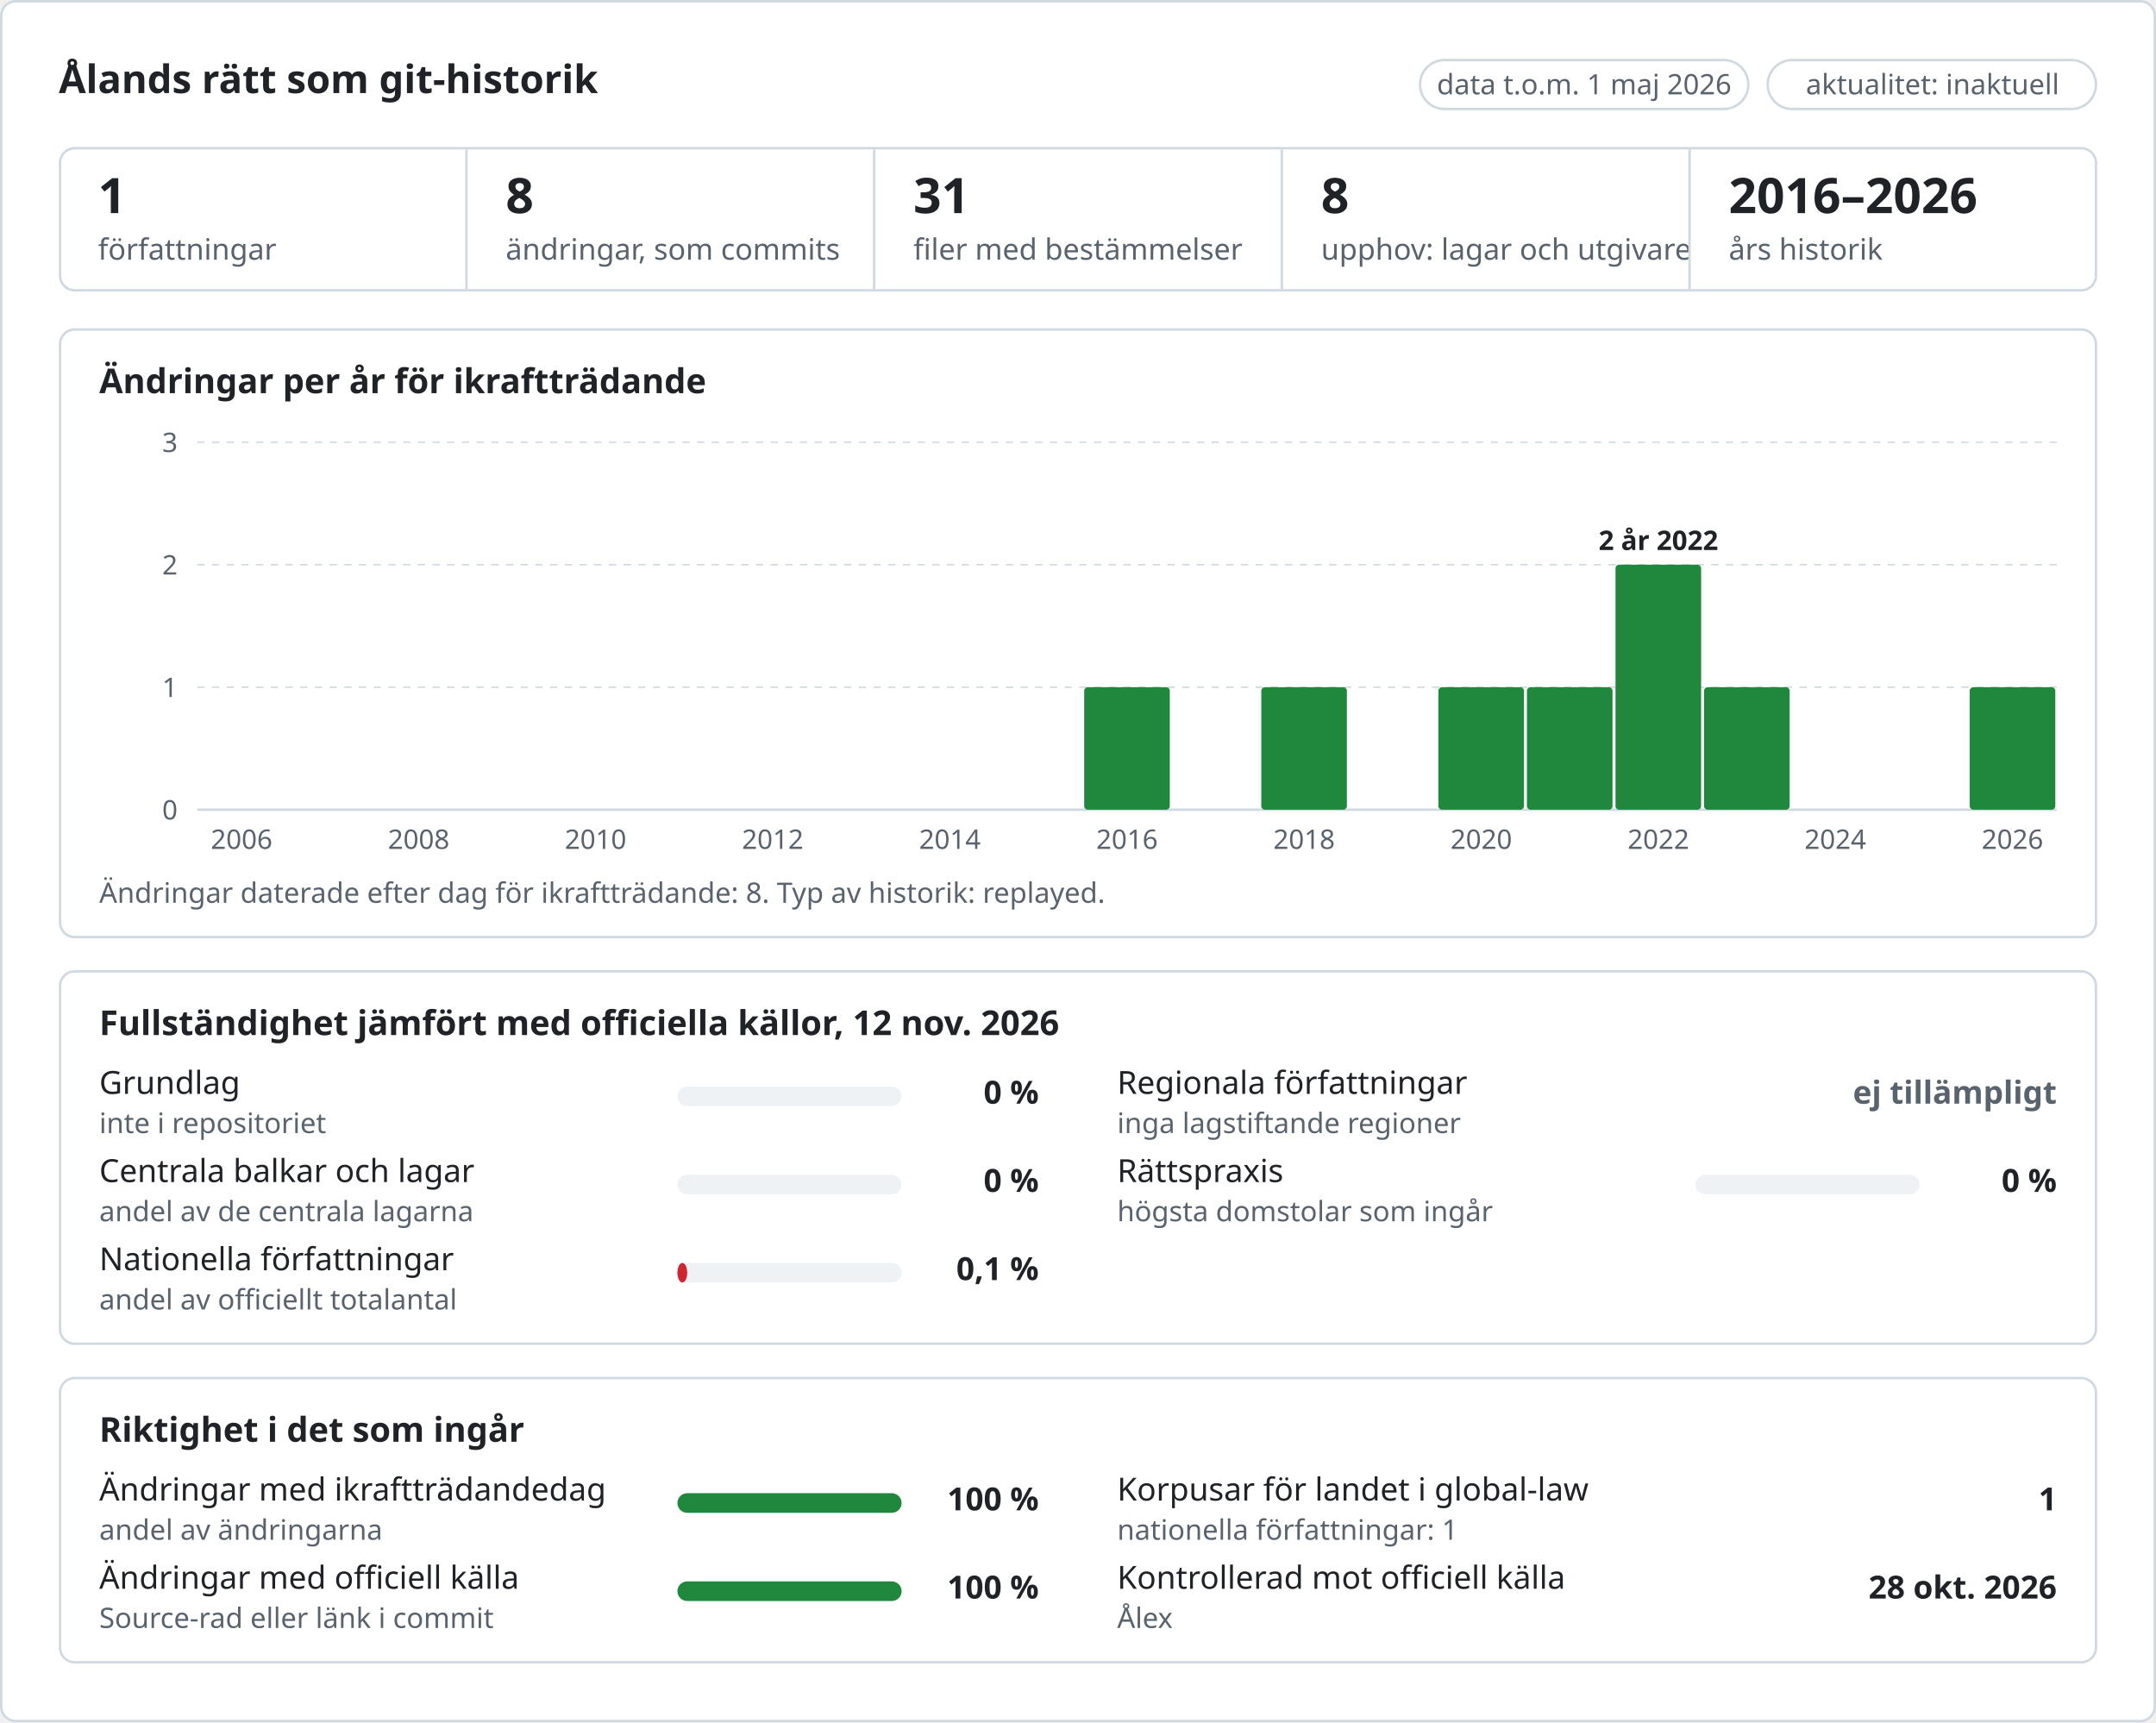
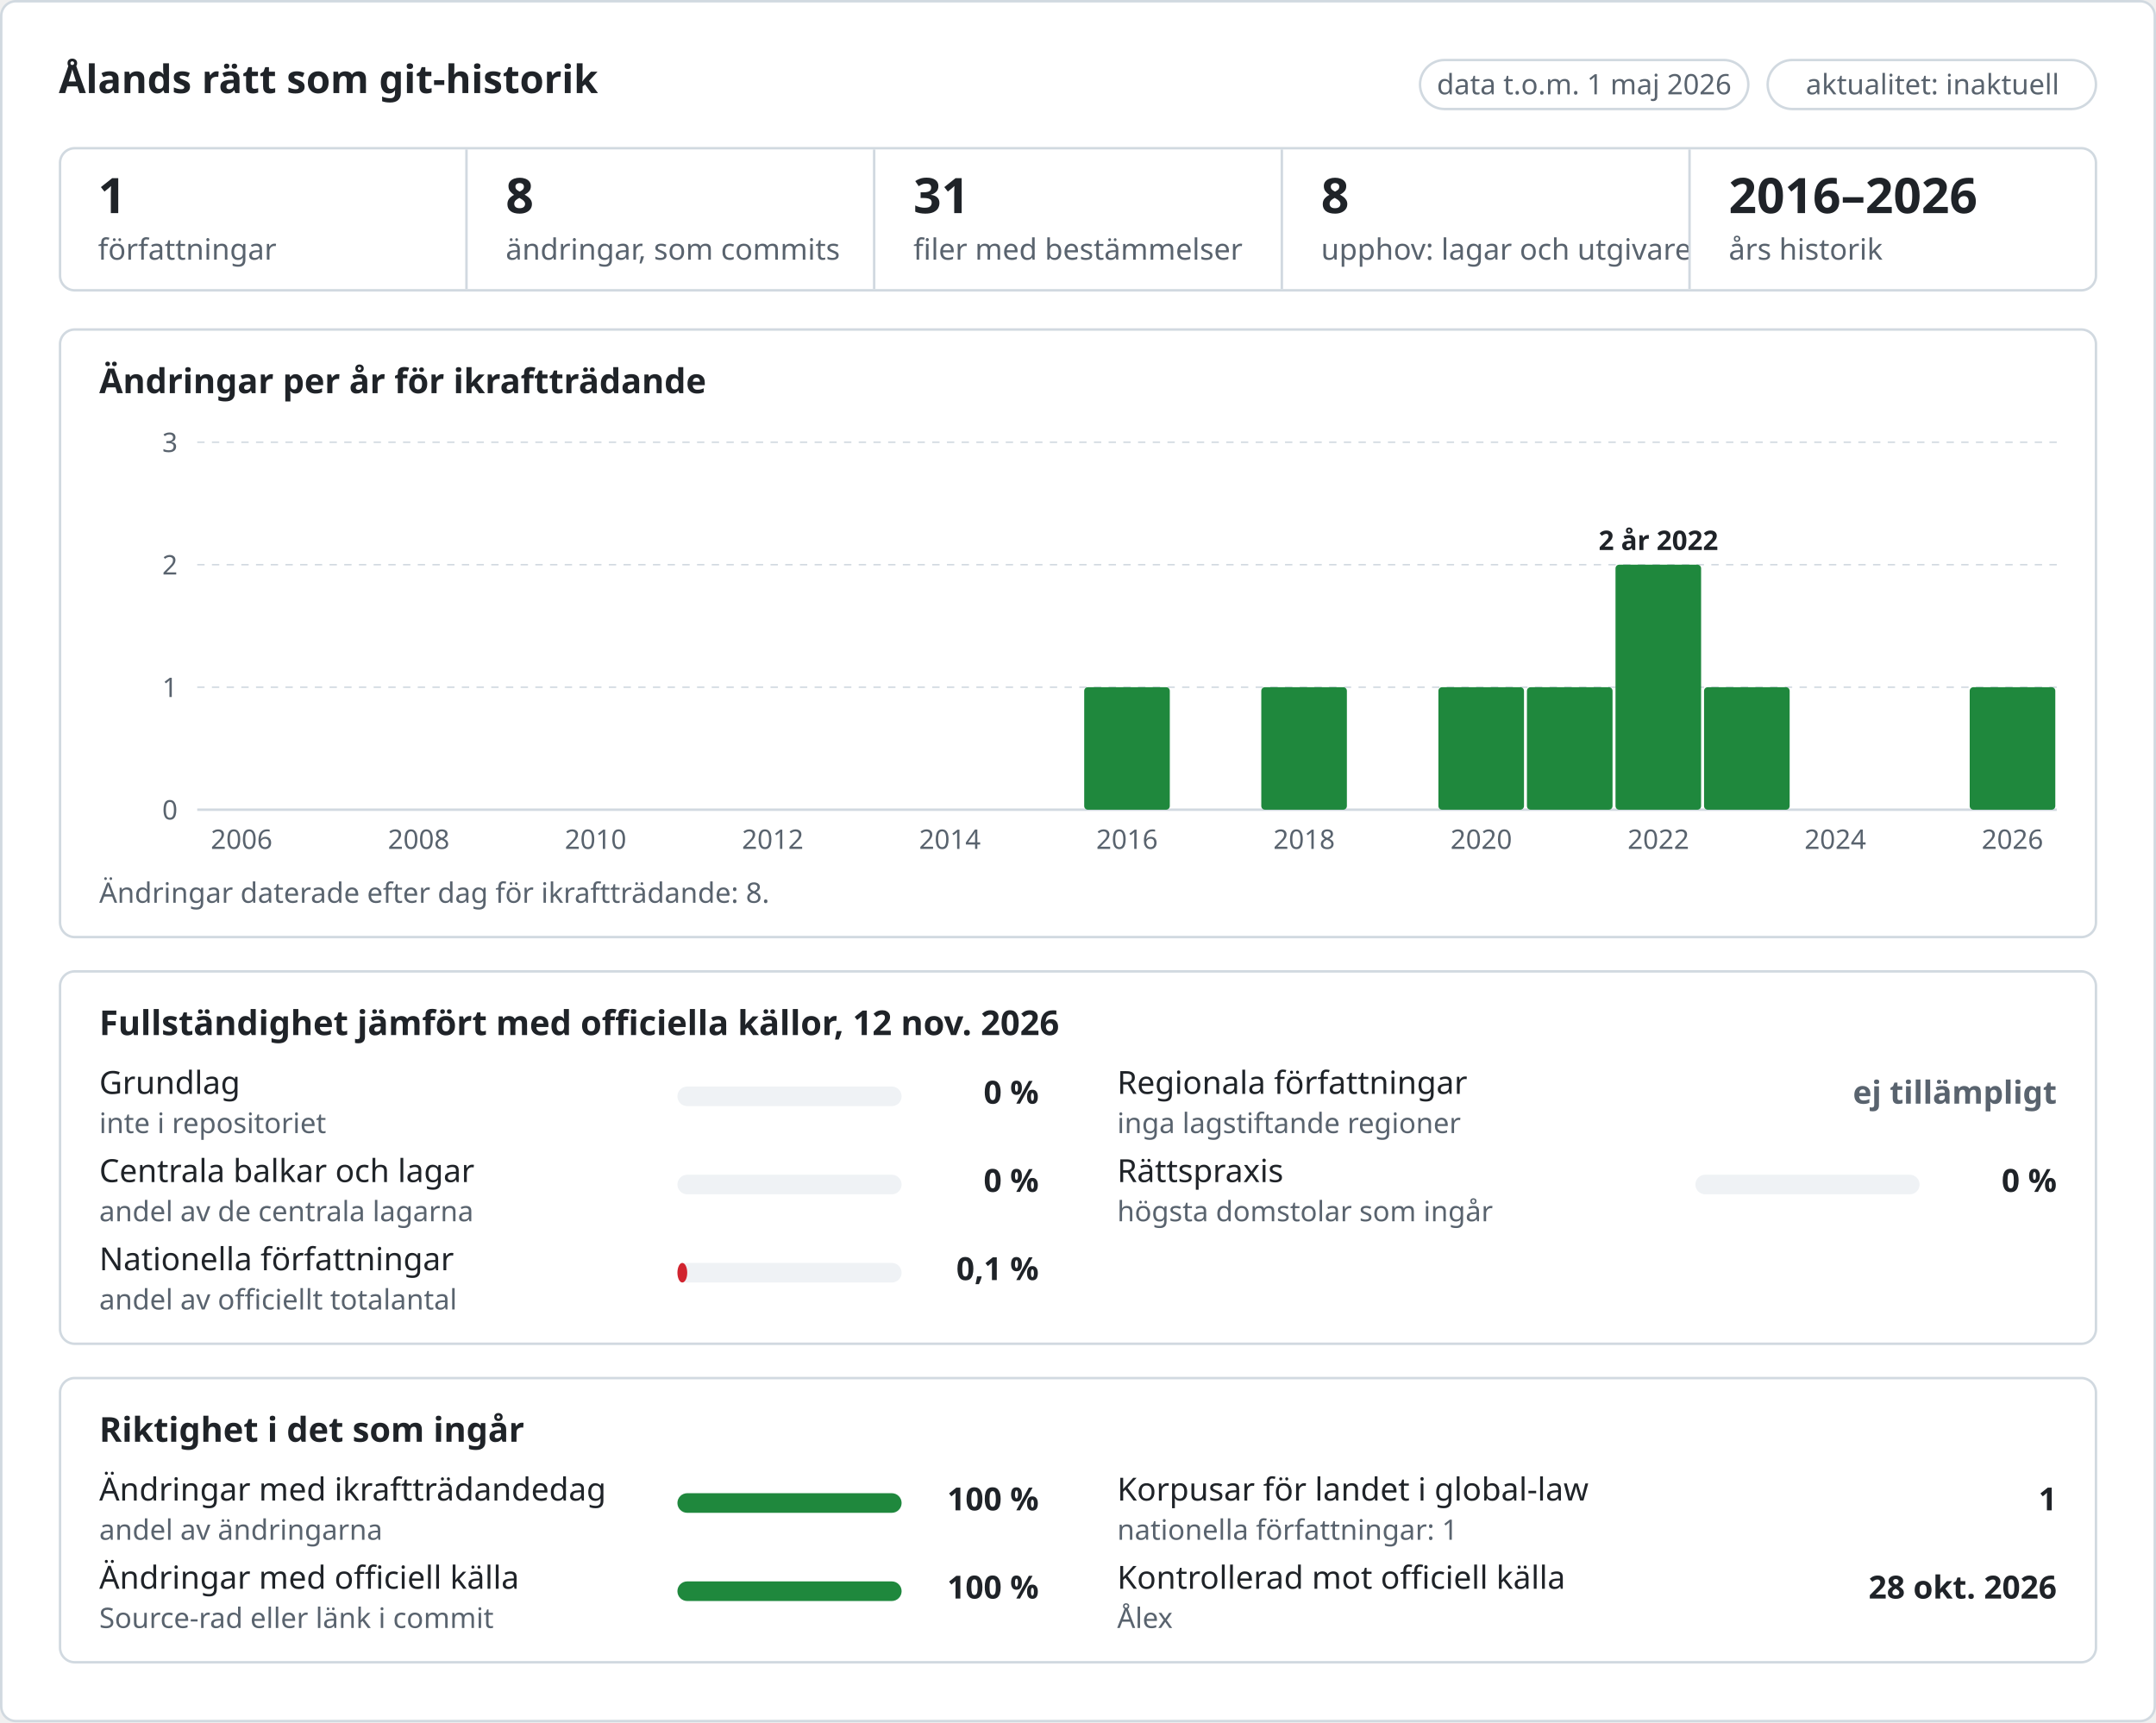
<svg xmlns="http://www.w3.org/2000/svg" width="880" height="703" viewBox="0 0 880 703" font-family="-apple-system,BlinkMacSystemFont,Segoe UI,Noto Sans,Helvetica,Arial,sans-serif">
  <rect x="0.5" y="0.5" width="879" height="702" rx="6" fill="#ffffff" stroke="#d1d9e0" />
  <text x="24" y="38" font-size="16" font-weight="600" fill="#1f2328">Ålands rätt som git-historik</text>
  <rect x="579.6" y="24.5" width="134" height="20" rx="10" fill="none" stroke="#d1d9e0" />
  <text x="646.6" y="38.5" font-size="11.5" font-weight="500" text-anchor="middle" fill="#59636e">data t.o.m. 1 maj 2026</text>
  <rect x="721.5" y="24.5" width="134" height="20" rx="10" fill="none" stroke="#d1d9e0" />
  <text x="788.8" y="38.5" font-size="11.5" font-weight="500" text-anchor="middle" fill="#59636e">aktualitet: inaktuell</text>
  <rect x="24.5" y="60.5" width="831" height="58" rx="6" fill="#ffffff" stroke="#d1d9e0" />
  <text x="40.0" y="87" font-size="20" font-weight="600" fill="#1f2328">1</text>
  <text x="40.0" y="106" font-size="12" fill="#59636e">författningar</text>
  <line x1="190.4" y1="61" x2="190.4" y2="118" stroke="#d1d9e0" />
  <text x="206.4" y="87" font-size="20" font-weight="600" fill="#1f2328">8</text>
  <text x="206.4" y="106" font-size="12" fill="#59636e">ändringar, som commits</text>
  <line x1="356.8" y1="61" x2="356.8" y2="118" stroke="#d1d9e0" />
  <text x="372.8" y="87" font-size="20" font-weight="600" fill="#1f2328">31</text>
  <text x="372.8" y="106" font-size="12" fill="#59636e">filer med bestämmelser</text>
  <line x1="523.2" y1="61" x2="523.2" y2="118" stroke="#d1d9e0" />
  <text x="539.2" y="87" font-size="20" font-weight="600" fill="#1f2328">8</text>
  <text x="539.2" y="106" font-size="12" fill="#59636e">upphov: lagar och utgivare</text>
  <line x1="689.6" y1="61" x2="689.6" y2="118" stroke="#d1d9e0" />
  <text x="705.6" y="87" font-size="20" font-weight="600" fill="#1f2328">2016–2026</text>
  <text x="705.6" y="106" font-size="12" fill="#59636e">års historik</text>
  <rect x="24.5" y="134.5" width="831" height="248" rx="6" fill="#ffffff" stroke="#d1d9e0" />
  <text x="40.5" y="160.5" font-size="14" font-weight="600" fill="#1f2328">Ändringar per år för ikraftträdande</text>
  <line x1="80.5" y1="330.5" x2="839.5" y2="330.5" stroke="#d1d9e0" stroke-width="1" />
  <text x="72.5" y="334.5" font-size="11" text-anchor="end" fill="#59636e">0</text>
  <line x1="80.5" y1="280.5" x2="839.5" y2="280.5" stroke="#d1d9e0" stroke-width="0.6" stroke-dasharray="3 3" />
  <text x="72.5" y="284.5" font-size="11" text-anchor="end" fill="#59636e">1</text>
  <line x1="80.5" y1="230.5" x2="839.5" y2="230.5" stroke="#d1d9e0" stroke-width="0.6" stroke-dasharray="3 3" />
  <text x="72.5" y="234.5" font-size="11" text-anchor="end" fill="#59636e">2</text>
  <line x1="80.5" y1="180.5" x2="839.5" y2="180.5" stroke="#d1d9e0" stroke-width="0.6" stroke-dasharray="3 3" />
  <text x="72.5" y="184.5" font-size="11" text-anchor="end" fill="#59636e">3</text>
  <text x="98.6" y="346.5" font-size="11" text-anchor="middle" fill="#59636e">2006</text>
  <text x="170.9" y="346.5" font-size="11" text-anchor="middle" fill="#59636e">2008</text>
  <text x="243.1" y="346.5" font-size="11" text-anchor="middle" fill="#59636e">2010</text>
  <text x="315.4" y="346.5" font-size="11" text-anchor="middle" fill="#59636e">2012</text>
  <text x="387.7" y="346.5" font-size="11" text-anchor="middle" fill="#59636e">2014</text>
  <rect x="442.53" y="280.5" width="34.94" height="50.0" rx="1.5" fill="#1f883d" />
  <text x="460.0" y="346.5" font-size="11" text-anchor="middle" fill="#59636e">2016</text>
  <rect x="514.81" y="280.5" width="34.94" height="50.0" rx="1.5" fill="#1f883d" />
  <text x="532.3" y="346.5" font-size="11" text-anchor="middle" fill="#59636e">2018</text>
  <rect x="587.10" y="280.5" width="34.94" height="50.0" rx="1.5" fill="#1f883d" />
  <text x="604.6" y="346.5" font-size="11" text-anchor="middle" fill="#59636e">2020</text>
  <rect x="623.24" y="280.5" width="34.94" height="50.0" rx="1.5" fill="#1f883d" />
  <rect x="659.39" y="230.5" width="34.94" height="100.0" rx="1.5" fill="#1f883d" />
  <text x="676.9" y="346.5" font-size="11" text-anchor="middle" fill="#59636e">2022</text>
  <text x="676.9" y="224.5" font-size="11" font-weight="600" text-anchor="middle" fill="#1f2328">2 år 2022</text>
  <rect x="695.53" y="280.5" width="34.94" height="50.0" rx="1.5" fill="#1f883d" />
  <text x="749.1" y="346.5" font-size="11" text-anchor="middle" fill="#59636e">2024</text>
  <rect x="803.96" y="280.5" width="34.94" height="50.0" rx="1.5" fill="#1f883d" />
  <text x="821.4" y="346.5" font-size="11" text-anchor="middle" fill="#59636e">2026</text>
-   <text x="40.5" y="368.5" font-size="11.5" fill="#59636e">Ändringar daterade efter dag för ikraftträdande: 8. Typ av historik: replayed.</text>
+   <text x="40.5" y="368.5" font-size="11.5" fill="#59636e">Ändringar daterade efter dag för ikraftträdande: 8.</text>
  <rect x="24.5" y="396.5" width="831" height="152" rx="6" fill="#ffffff" stroke="#d1d9e0" />
  <text x="40.5" y="422.5" font-size="14" font-weight="600" fill="#1f2328">Fullständighet jämfört med officiella källor, 12 nov. 2026</text>
  <text x="40.5" y="446.5" font-size="13" fill="#1f2328">Grundlag</text>
  <text x="40.5" y="462.5" font-size="11.5" fill="#59636e">inte i repositoriet</text>
  <g>
    <rect x="276.5" y="443.5" width="91.5" height="8" rx="4" fill="#eff2f5" />
  </g>
  <text x="424.0" y="450.5" font-size="13" font-weight="600" text-anchor="end" fill="#1f2328">0 %</text>
  <text x="40.5" y="482.5" font-size="13" fill="#1f2328">Centrala balkar och lagar</text>
  <text x="40.5" y="498.5" font-size="11.5" fill="#59636e">andel av de centrala lagarna</text>
  <g>
    <rect x="276.5" y="479.5" width="91.5" height="8" rx="4" fill="#eff2f5" />
  </g>
  <text x="424.0" y="486.5" font-size="13" font-weight="600" text-anchor="end" fill="#1f2328">0 %</text>
  <text x="40.5" y="518.5" font-size="13" fill="#1f2328">Nationella författningar</text>
  <text x="40.5" y="534.5" font-size="11.5" fill="#59636e">andel av officiellt totalantal</text>
  <g>
    <rect x="276.5" y="515.5" width="91.5" height="8" rx="4" fill="#eff2f5" />
    <rect x="276.5" y="515.5" width="4.0" height="8" rx="4" fill="#d1242f" />
  </g>
  <text x="424.0" y="522.5" font-size="13" font-weight="600" text-anchor="end" fill="#1f2328">0,1 %</text>
  <text x="456.0" y="446.5" font-size="13" fill="#1f2328">Regionala författningar</text>
  <text x="456.0" y="462.5" font-size="11.5" fill="#59636e">inga lagstiftande regioner</text>
  <text x="839.5" y="450.5" font-size="13" font-weight="600" text-anchor="end" fill="#59636e">ej tillämpligt</text>
  <text x="456.0" y="482.5" font-size="13" fill="#1f2328">Rättspraxis</text>
  <text x="456.0" y="498.5" font-size="11.5" fill="#59636e">högsta domstolar som ingår</text>
  <g>
    <rect x="692.0" y="479.5" width="91.5" height="8" rx="4" fill="#eff2f5" />
  </g>
  <text x="839.5" y="486.5" font-size="13" font-weight="600" text-anchor="end" fill="#1f2328">0 %</text>
  <rect x="24.5" y="562.5" width="831" height="116" rx="6" fill="#ffffff" stroke="#d1d9e0" />
  <text x="40.5" y="588.5" font-size="14" font-weight="600" fill="#1f2328">Riktighet i det som ingår</text>
  <text x="40.5" y="612.5" font-size="13" fill="#1f2328">Ändringar med ikraftträdandedag</text>
  <text x="40.5" y="628.5" font-size="11.5" fill="#59636e">andel av ändringarna</text>
  <g>
    <rect x="276.5" y="609.5" width="91.5" height="8" rx="4" fill="#eff2f5" />
    <rect x="276.5" y="609.5" width="91.5" height="8" rx="4" fill="#1f883d" />
  </g>
  <text x="424.0" y="616.5" font-size="13" font-weight="600" text-anchor="end" fill="#1f2328">100 %</text>
  <text x="40.5" y="648.5" font-size="13" fill="#1f2328">Ändringar med officiell källa</text>
  <text x="40.5" y="664.5" font-size="11.5" fill="#59636e">Source-rad eller länk i commit</text>
  <g>
    <rect x="276.5" y="645.5" width="91.5" height="8" rx="4" fill="#eff2f5" />
    <rect x="276.5" y="645.5" width="91.5" height="8" rx="4" fill="#1f883d" />
  </g>
  <text x="424.0" y="652.5" font-size="13" font-weight="600" text-anchor="end" fill="#1f2328">100 %</text>
  <text x="456.0" y="612.5" font-size="13" fill="#1f2328">Korpusar för landet i global-law</text>
  <text x="456.0" y="628.5" font-size="11.5" fill="#59636e">nationella författningar: 1</text>
  <text x="839.5" y="616.5" font-size="13" font-weight="600" text-anchor="end" fill="#1f2328">1</text>
  <text x="456.0" y="648.5" font-size="13" fill="#1f2328">Kontrollerad mot officiell källa</text>
  <text x="456.0" y="664.5" font-size="11.5" fill="#59636e">Ålex</text>
  <text x="839.5" y="652.5" font-size="13" font-weight="600" text-anchor="end" fill="#1f2328">28 okt. 2026</text>
</svg>
